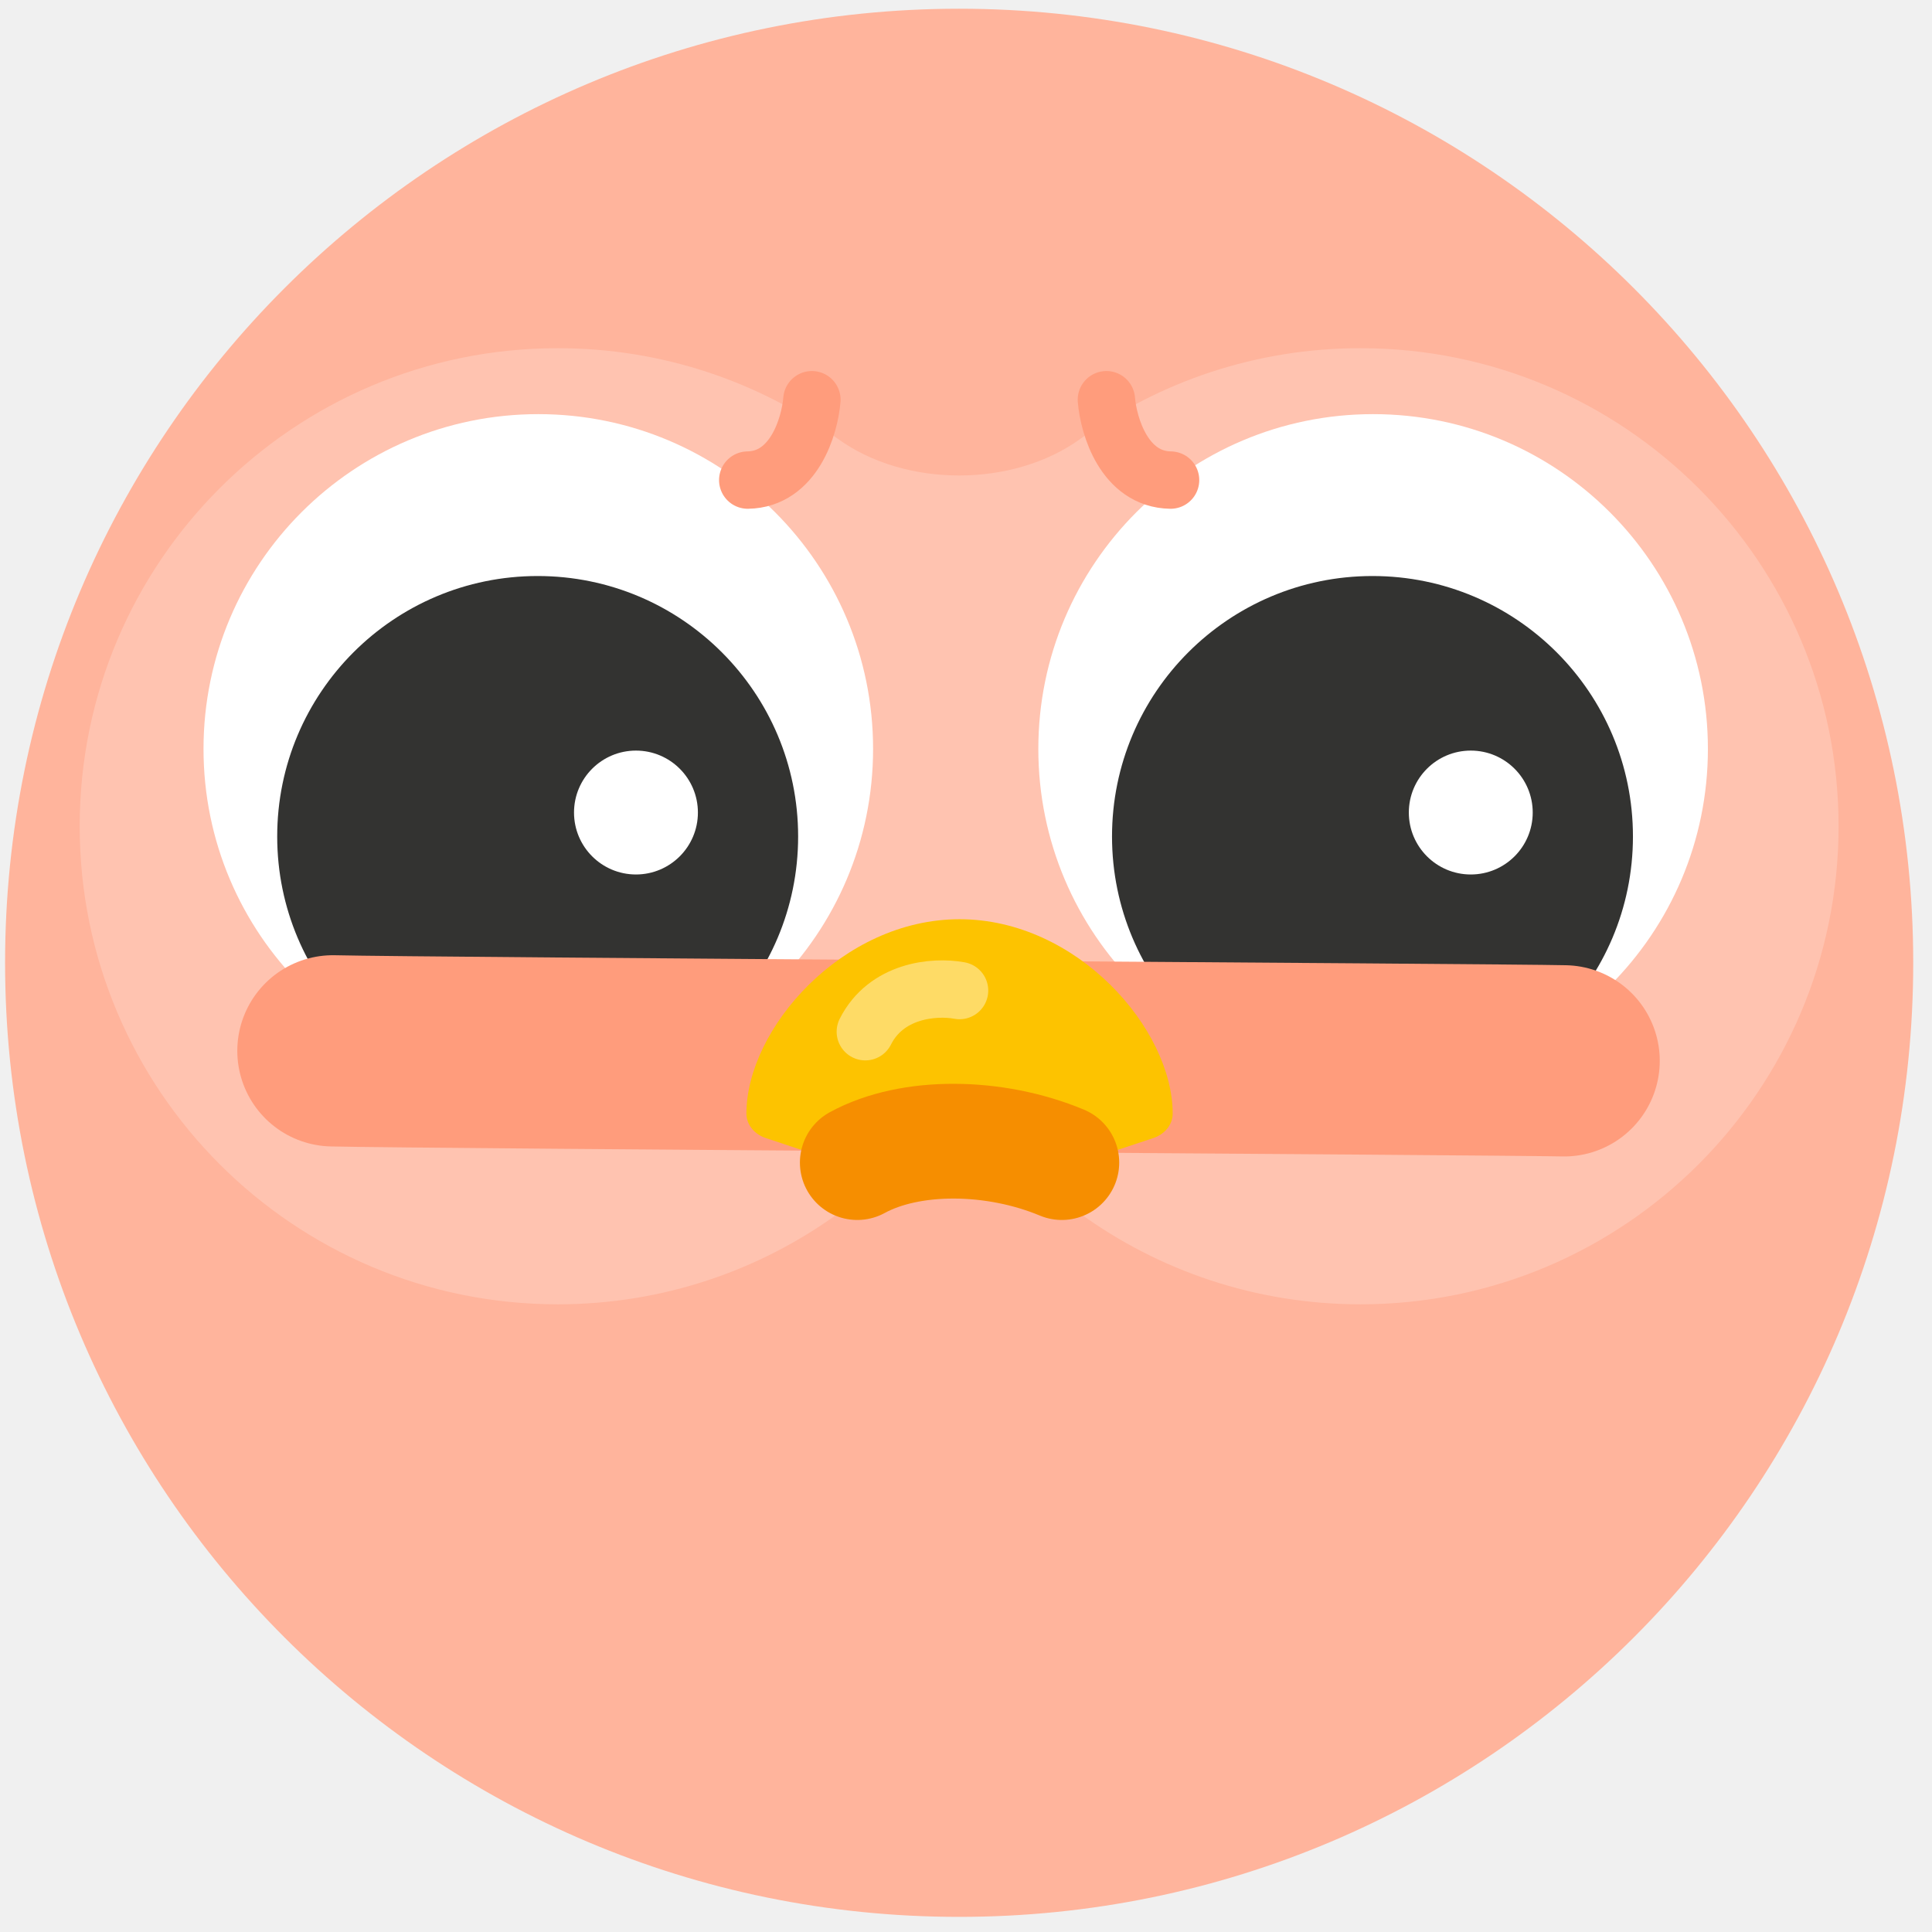
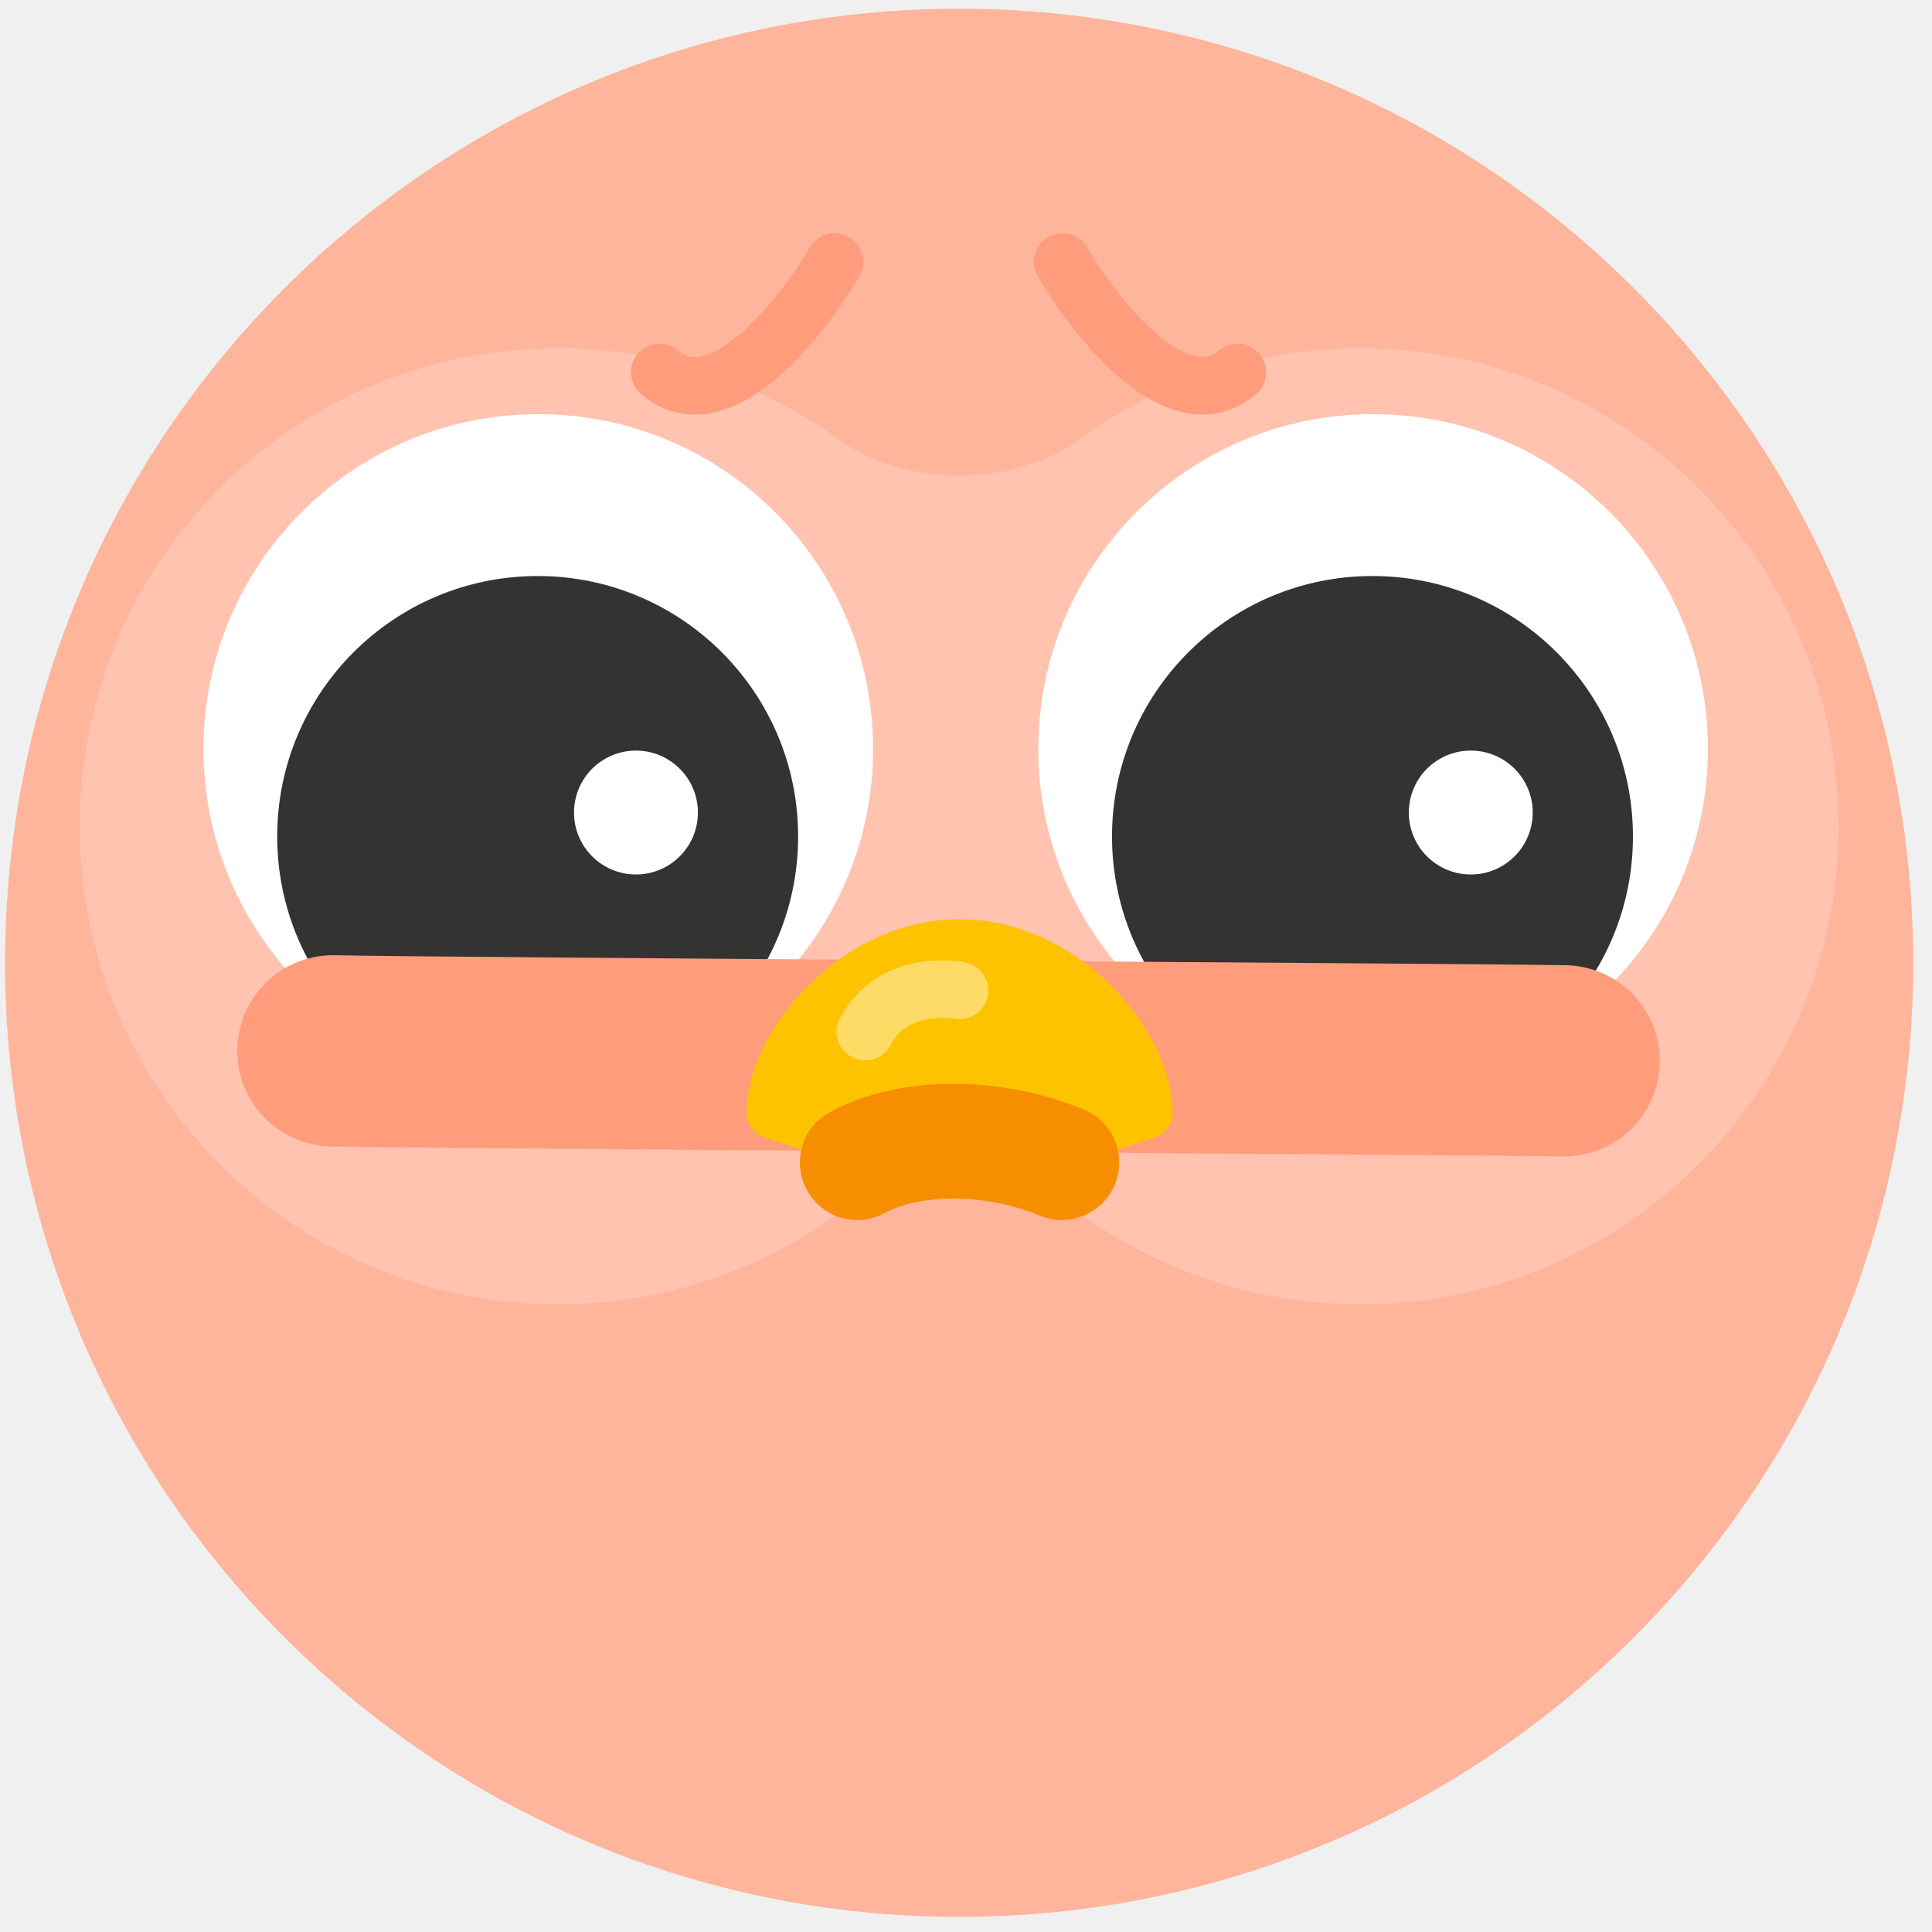
<svg xmlns="http://www.w3.org/2000/svg" width="81" height="81" viewBox="0 0 81 81" fill="none">
  <circle cx="40.213" cy="40.366" r="40" fill="#FFB49C" />
  <path fill-rule="evenodd" clip-rule="evenodd" d="M57.04 54.684C68.109 54.684 77.083 45.711 77.083 34.641C77.083 23.571 68.109 14.598 57.04 14.598C52.651 14.598 48.592 16.008 45.291 18.401C42.469 20.446 37.955 20.446 35.133 18.401C31.832 16.008 27.773 14.598 23.384 14.598C12.315 14.598 3.341 23.571 3.341 34.641C3.341 45.711 12.315 54.684 23.384 54.684C27.773 54.684 31.832 53.274 35.133 50.881C37.955 48.837 42.469 48.837 45.291 50.881C48.592 53.274 52.651 54.684 57.04 54.684Z" fill="white" fill-opacity="0.2" />
  <circle cx="14.036" cy="14.036" r="14.036" transform="matrix(-1 0 0 1 36.6045 17.3628)" fill="white" />
  <path d="M11.674 35.07C11.674 41.101 16.563 45.989 22.594 45.989C28.625 45.989 33.514 41.101 33.514 35.07C33.514 29.039 28.625 24.15 22.594 24.15C16.563 24.15 11.674 29.039 11.674 35.07Z" fill="white" />
  <path d="M11.622 35.07C11.622 41.101 16.511 45.989 22.542 45.989C28.573 45.989 33.462 41.101 33.462 35.07C33.462 29.039 28.573 24.15 22.542 24.15C16.511 24.15 11.622 29.039 11.622 35.07Z" fill="#333331" />
  <ellipse cx="26.663" cy="34.066" rx="2.597" ry="2.597" fill="white" />
  <circle cx="14.036" cy="14.036" r="14.036" transform="matrix(-1 0 0 1 71.6045 17.3628)" fill="white" />
  <path d="M46.674 35.07C46.674 41.101 51.563 45.989 57.594 45.989C63.625 45.989 68.514 41.101 68.514 35.07C68.514 29.039 63.625 24.15 57.594 24.15C51.563 24.15 46.674 29.039 46.674 35.07Z" fill="white" />
  <path d="M46.622 35.07C46.622 41.101 51.511 45.989 57.542 45.989C63.573 45.989 68.462 41.101 68.462 35.07C68.462 29.039 63.573 24.15 57.542 24.15C51.511 24.15 46.622 29.039 46.622 35.07Z" fill="#333331" />
  <ellipse cx="61.663" cy="34.066" rx="2.597" ry="2.597" fill="white" />
  <path d="M65.577 44.476C63.059 44.415 17.741 44.149 13.958 44.057" stroke="#FF9C7C" stroke-width="8.018" stroke-linecap="round" />
  <path d="M48.356 47.712C48.814 47.561 49.165 47.168 49.165 46.686C49.165 43.145 45.164 38.539 40.23 38.539C35.295 38.539 31.294 43.145 31.294 46.686C31.294 47.168 31.646 47.561 32.103 47.712L37.196 49.405C39.166 50.059 41.294 50.059 43.263 49.405L48.356 47.712Z" fill="#FDC300" />
  <path d="M40.23 41.529C39.134 41.329 37.148 41.529 36.279 43.255" stroke="white" stroke-opacity="0.4" stroke-width="2.405" stroke-linecap="round" />
  <path d="M35.942 48.742C38.177 47.523 41.705 47.568 44.518 48.742" stroke="#F68E00" stroke-width="4.811" stroke-linecap="round" />
-   <path d="M46.386 16.758C46.477 17.869 47.142 20.098 49.077 20.128" stroke="#FF9C7C" stroke-width="2.405" stroke-linecap="round" />
-   <path d="M34.039 16.758C33.949 17.869 33.283 20.098 31.349 20.128" stroke="#FF9C7C" stroke-width="2.405" stroke-linecap="round" />
+   <path d="M44.546 10.985C45.965 13.409 49.419 17.728 51.877 15.611" stroke="#FF9C7C" stroke-width="2.405" stroke-linecap="round" />
+   <path d="M34.989 10.985C33.569 13.409 30.116 17.728 27.657 15.611" stroke="#FF9C7C" stroke-width="2.405" stroke-linecap="round" />
</svg>
